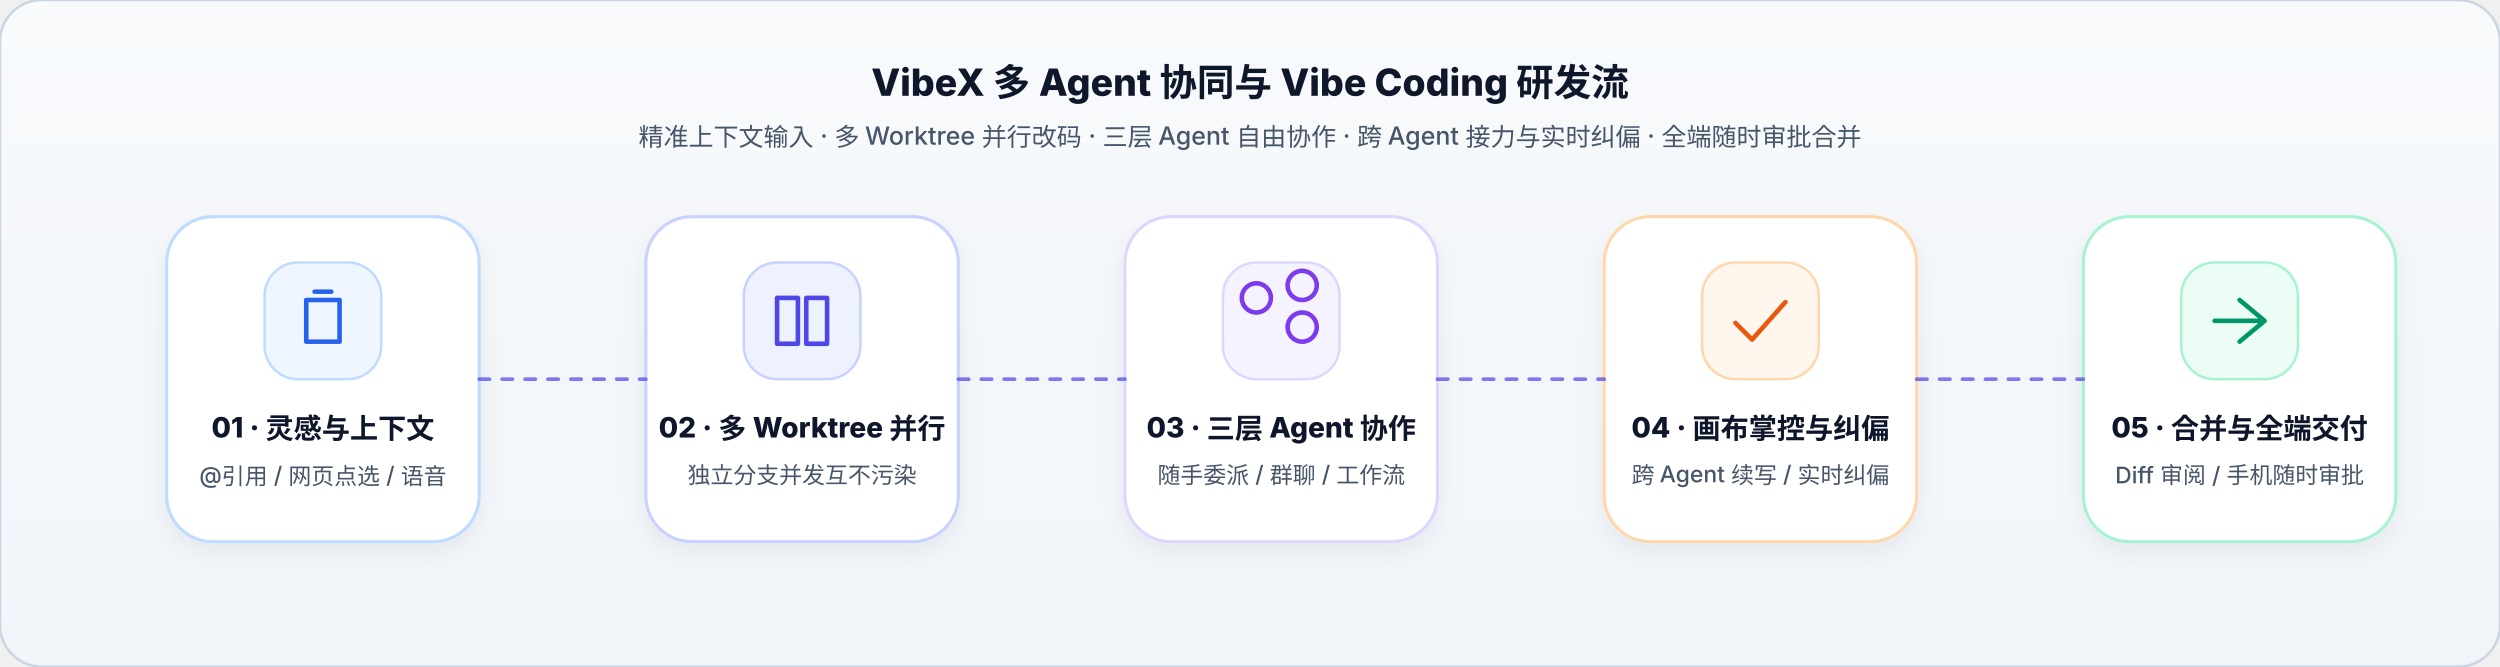
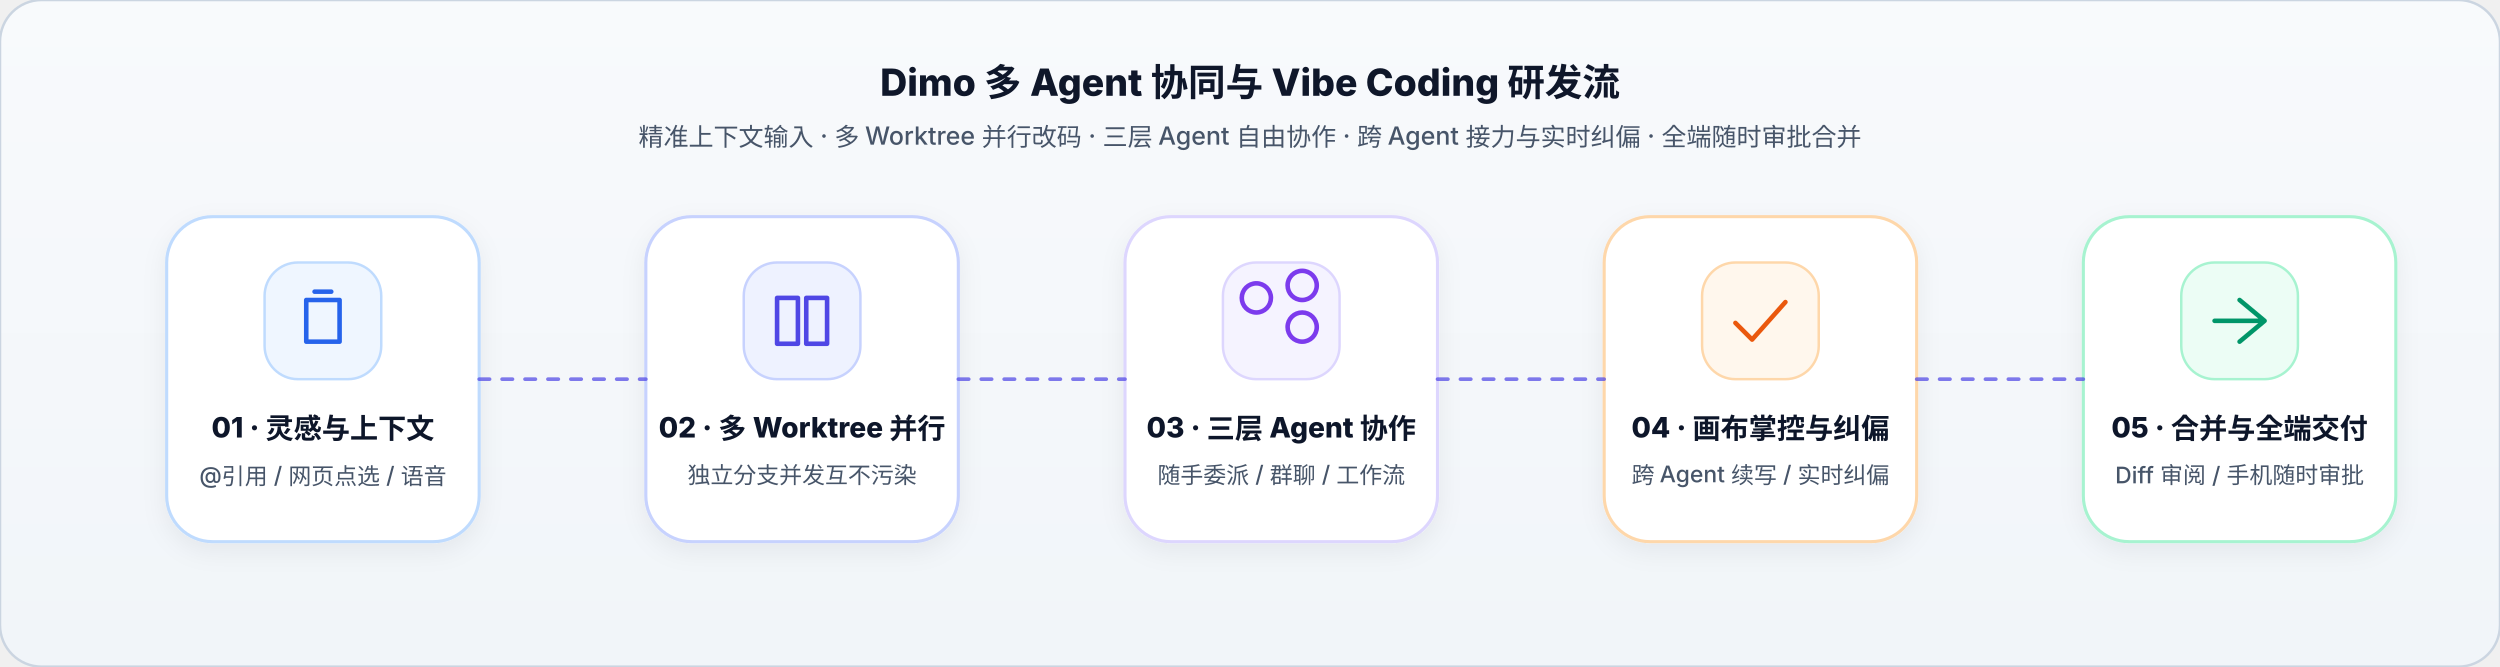
<svg xmlns="http://www.w3.org/2000/svg" width="1200" height="320" viewBox="0 0 1200 320">
  <defs>
    <linearGradient id="bg-grad" x1="0" y1="0" x2="0" y2="1">
      <stop offset="0%" stop-color="#F8FAFC" />
      <stop offset="100%" stop-color="#F1F5F9" />
    </linearGradient>
    <linearGradient id="acp-grad" x1="0" y1="0" x2="1" y2="0">
      <stop offset="0%" stop-color="#0F172A" />
      <stop offset="50%" stop-color="#1E1B4B" />
      <stop offset="100%" stop-color="#0F172A" />
    </linearGradient>
    <linearGradient id="host-header-grad" x1="0" y1="0" x2="1" y2="0">
      <stop offset="0%" stop-color="#EFF6FF" />
      <stop offset="50%" stop-color="#F5F3FF" />
      <stop offset="100%" stop-color="#ECFDF5" />
    </linearGradient>
    <linearGradient id="codex-grad" x1="12" y1="3" x2="12" y2="21" gradientUnits="userSpaceOnUse">
      <stop offset="0%" stop-color="#818CF8" />
      <stop offset="50%" stop-color="#4F46E5" />
      <stop offset="100%" stop-color="#2563EB" />
    </linearGradient>
    <linearGradient id="gemini-grad" x1="24" y1="6.587" x2="0" y2="16.494" gradientUnits="userSpaceOnUse">
      <stop offset="0%" stop-color="#EE4D5D" />
      <stop offset="32.8%" stop-color="#B381DD" />
      <stop offset="47.6%" stop-color="#207CFE" />
    </linearGradient>
    <linearGradient id="openclaw-grad" x1="0" y1="2" x2="24" y2="23" gradientUnits="userSpaceOnUse">
      <stop offset="0%" stop-color="#FF5A5A" />
      <stop offset="100%" stop-color="#991B1B" />
    </linearGradient>
    <linearGradient id="antigravity-grad" x1="0" y1="1" x2="16" y2="15" gradientUnits="userSpaceOnUse">
      <stop offset="0%" stop-color="#4285F4" />
      <stop offset="50%" stop-color="#1A73E8" />
      <stop offset="100%" stop-color="#6366F1" />
    </linearGradient>
    <linearGradient id="pi-grad" x1="1" y1="1" x2="15" y2="15" gradientUnits="userSpaceOnUse">
      <stop offset="0%" stop-color="#F59E0B" />
      <stop offset="100%" stop-color="#EA580C" />
    </linearGradient>
    <linearGradient id="cursor-grad" x1="3.5" y1="3" x2="12.5" y2="13" gradientUnits="userSpaceOnUse">
      <stop offset="0%" stop-color="#334155" />
      <stop offset="100%" stop-color="#0F172A" />
    </linearGradient>
    <filter id="card-shadow" x="-8%" y="-8%" width="116%" height="124%">
      <feDropShadow dx="0" dy="4" stdDeviation="6" flood-color="#0F172A" flood-opacity="0.06" />
    </filter>
    <filter id="host-shadow" x="-4%" y="-4%" width="108%" height="112%">
      <feDropShadow dx="0" dy="8" stdDeviation="14" flood-color="#0F172A" flood-opacity="0.08" />
    </filter>
  </defs>
  <rect width="1200" height="320" rx="20" fill="url(#bg-grad)" stroke="#CBD5E1" stroke-width="1.2" />
  <g font-family="Inter, ui-sans-serif, system-ui, -apple-system, 'Segoe UI', 'PingFang SC', 'Microsoft YaHei', sans-serif">
-     <text x="600" y="46" text-anchor="middle" fill="#0F172A" font-size="18" font-weight="800">VibeX 多 Agent 协同与 Vibe Coding 研发流</text>
+     <text x="600" y="46" text-anchor="middle" fill="#0F172A" font-size="18" font-weight="800">Dimo 多 Agent 协同与 Vibe Coding 研发流</text>
    <text x="600" y="70" text-anchor="middle" fill="#475569" font-size="12" font-weight="500">精准上下文输入 · 多 Worktree 并行改码 · 三层 Agent 自由协作 · 跨 Agent 接力与实时纠偏 · 全端随时审批合并</text>
    <g filter="url(#card-shadow)">
      <rect x="80" y="104" width="150" height="156" rx="22" fill="#FFFFFF" stroke="#BFDBFE" stroke-width="1.5" />
      <rect x="127" y="126" width="56" height="56" rx="16" fill="#EFF6FF" stroke="#BFDBFE" stroke-width="1.2" />
      <path d="M147 144 h16 v20 h-16 z M151 140 h8" fill="none" stroke="#2563EB" stroke-width="2.2" stroke-linecap="round" stroke-linejoin="round" />
      <text x="155" y="210" text-anchor="middle" fill="#0F172A" font-size="13.5" font-weight="800">01 · 灵感与上下文</text>
      <text x="155" y="232" text-anchor="middle" fill="#475569" font-size="11" font-weight="500">@引用 / 网页点选 / 语音</text>
    </g>
    <g filter="url(#card-shadow)">
      <rect x="310" y="104" width="150" height="156" rx="22" fill="#FFFFFF" stroke="#C7D2FE" stroke-width="1.5" />
      <rect x="357" y="126" width="56" height="56" rx="16" fill="#EEF2FF" stroke="#C7D2FE" stroke-width="1.2" />
      <path d="M373 143 h10 v22 h-10 z M387 143 h10 v22 h-10 z" fill="none" stroke="#4F46E5" stroke-width="2.2" stroke-linecap="round" stroke-linejoin="round" />
      <text x="385" y="210" text-anchor="middle" fill="#0F172A" font-size="13.5" font-weight="800">02 · 多 Worktree 并行</text>
      <text x="385" y="232" text-anchor="middle" fill="#475569" font-size="11" font-weight="500">独立分支并发互不污染</text>
    </g>
    <g filter="url(#card-shadow)">
      <rect x="540" y="104" width="150" height="156" rx="22" fill="#FFFFFF" stroke="#DDD6FE" stroke-width="1.5" />
      <rect x="587" y="126" width="56" height="56" rx="16" fill="#F5F3FF" stroke="#DDD6FE" stroke-width="1.2" />
      <path d="M603 150 a7 7 0 1 1 0.1 0 M625 144 a7 7 0 1 1 0.1 0 M625 164 a7 7 0 1 1 0.1 0" fill="none" stroke="#7C3AED" stroke-width="2.2" stroke-linecap="round" stroke-linejoin="round" />
      <text x="615" y="210" text-anchor="middle" fill="#0F172A" font-size="13.5" font-weight="800">03 · 三层 Agent 协作</text>
      <text x="615" y="232" text-anchor="middle" fill="#475569" font-size="11" font-weight="500">随手委派 / 群聊 / 工作流</text>
    </g>
    <g filter="url(#card-shadow)">
      <rect x="770" y="104" width="150" height="156" rx="22" fill="#FFFFFF" stroke="#FED7AA" stroke-width="1.5" />
      <rect x="817" y="126" width="56" height="56" rx="16" fill="#FFF7ED" stroke="#FED7AA" stroke-width="1.2" />
      <path d="M833 155 l8 8 16-18" fill="none" stroke="#EA580C" stroke-width="2.2" stroke-linecap="round" stroke-linejoin="round" />
      <text x="845" y="210" text-anchor="middle" fill="#0F172A" font-size="13.5" font-weight="800">04 · 画布掌控与纠偏</text>
      <text x="845" y="232" text-anchor="middle" fill="#475569" font-size="11" font-weight="500">跨 Agent 续写 / 实时纠偏</text>
    </g>
    <g filter="url(#card-shadow)">
      <rect x="1000" y="104" width="150" height="156" rx="22" fill="#FFFFFF" stroke="#A7F3D0" stroke-width="1.5" />
      <rect x="1047" y="126" width="56" height="56" rx="16" fill="#ECFDF5" stroke="#A7F3D0" stroke-width="1.2" />
      <path d="M1063 154 h24 M1075 144 l12 10 -12 10" fill="none" stroke="#059669" stroke-width="2.2" stroke-linecap="round" stroke-linejoin="round" />
      <text x="1075" y="210" text-anchor="middle" fill="#0F172A" font-size="13.5" font-weight="800">05 · 合并与全端交付</text>
      <text x="1075" y="232" text-anchor="middle" fill="#475569" font-size="11" font-weight="500">Diff 审阅 / 手机随时审批</text>
    </g>
  </g>
  <g>
    <path d="M230 182 H310" fill="none" stroke="#4F46E5" stroke-width="1.75" stroke-linecap="round" stroke-dasharray="5 6" opacity="0.72">
      <animate attributeName="stroke-dashoffset" values="22;0" dur="1.4s" begin="0.00s" repeatCount="indefinite" />
    </path>
    <path d="M460 182 H540" fill="none" stroke="#4F46E5" stroke-width="1.75" stroke-linecap="round" stroke-dasharray="5 6" opacity="0.72">
      <animate attributeName="stroke-dashoffset" values="22;0" dur="1.4s" begin="0.12s" repeatCount="indefinite" />
    </path>
    <path d="M690 182 H770" fill="none" stroke="#4F46E5" stroke-width="1.75" stroke-linecap="round" stroke-dasharray="5 6" opacity="0.72">
      <animate attributeName="stroke-dashoffset" values="22;0" dur="1.4s" begin="0.24s" repeatCount="indefinite" />
    </path>
    <path d="M920 182 H1000" fill="none" stroke="#4F46E5" stroke-width="1.75" stroke-linecap="round" stroke-dasharray="5 6" opacity="0.72">
      <animate attributeName="stroke-dashoffset" values="22;0" dur="1.4s" begin="0.36s" repeatCount="indefinite" />
    </path>
  </g>
</svg>
